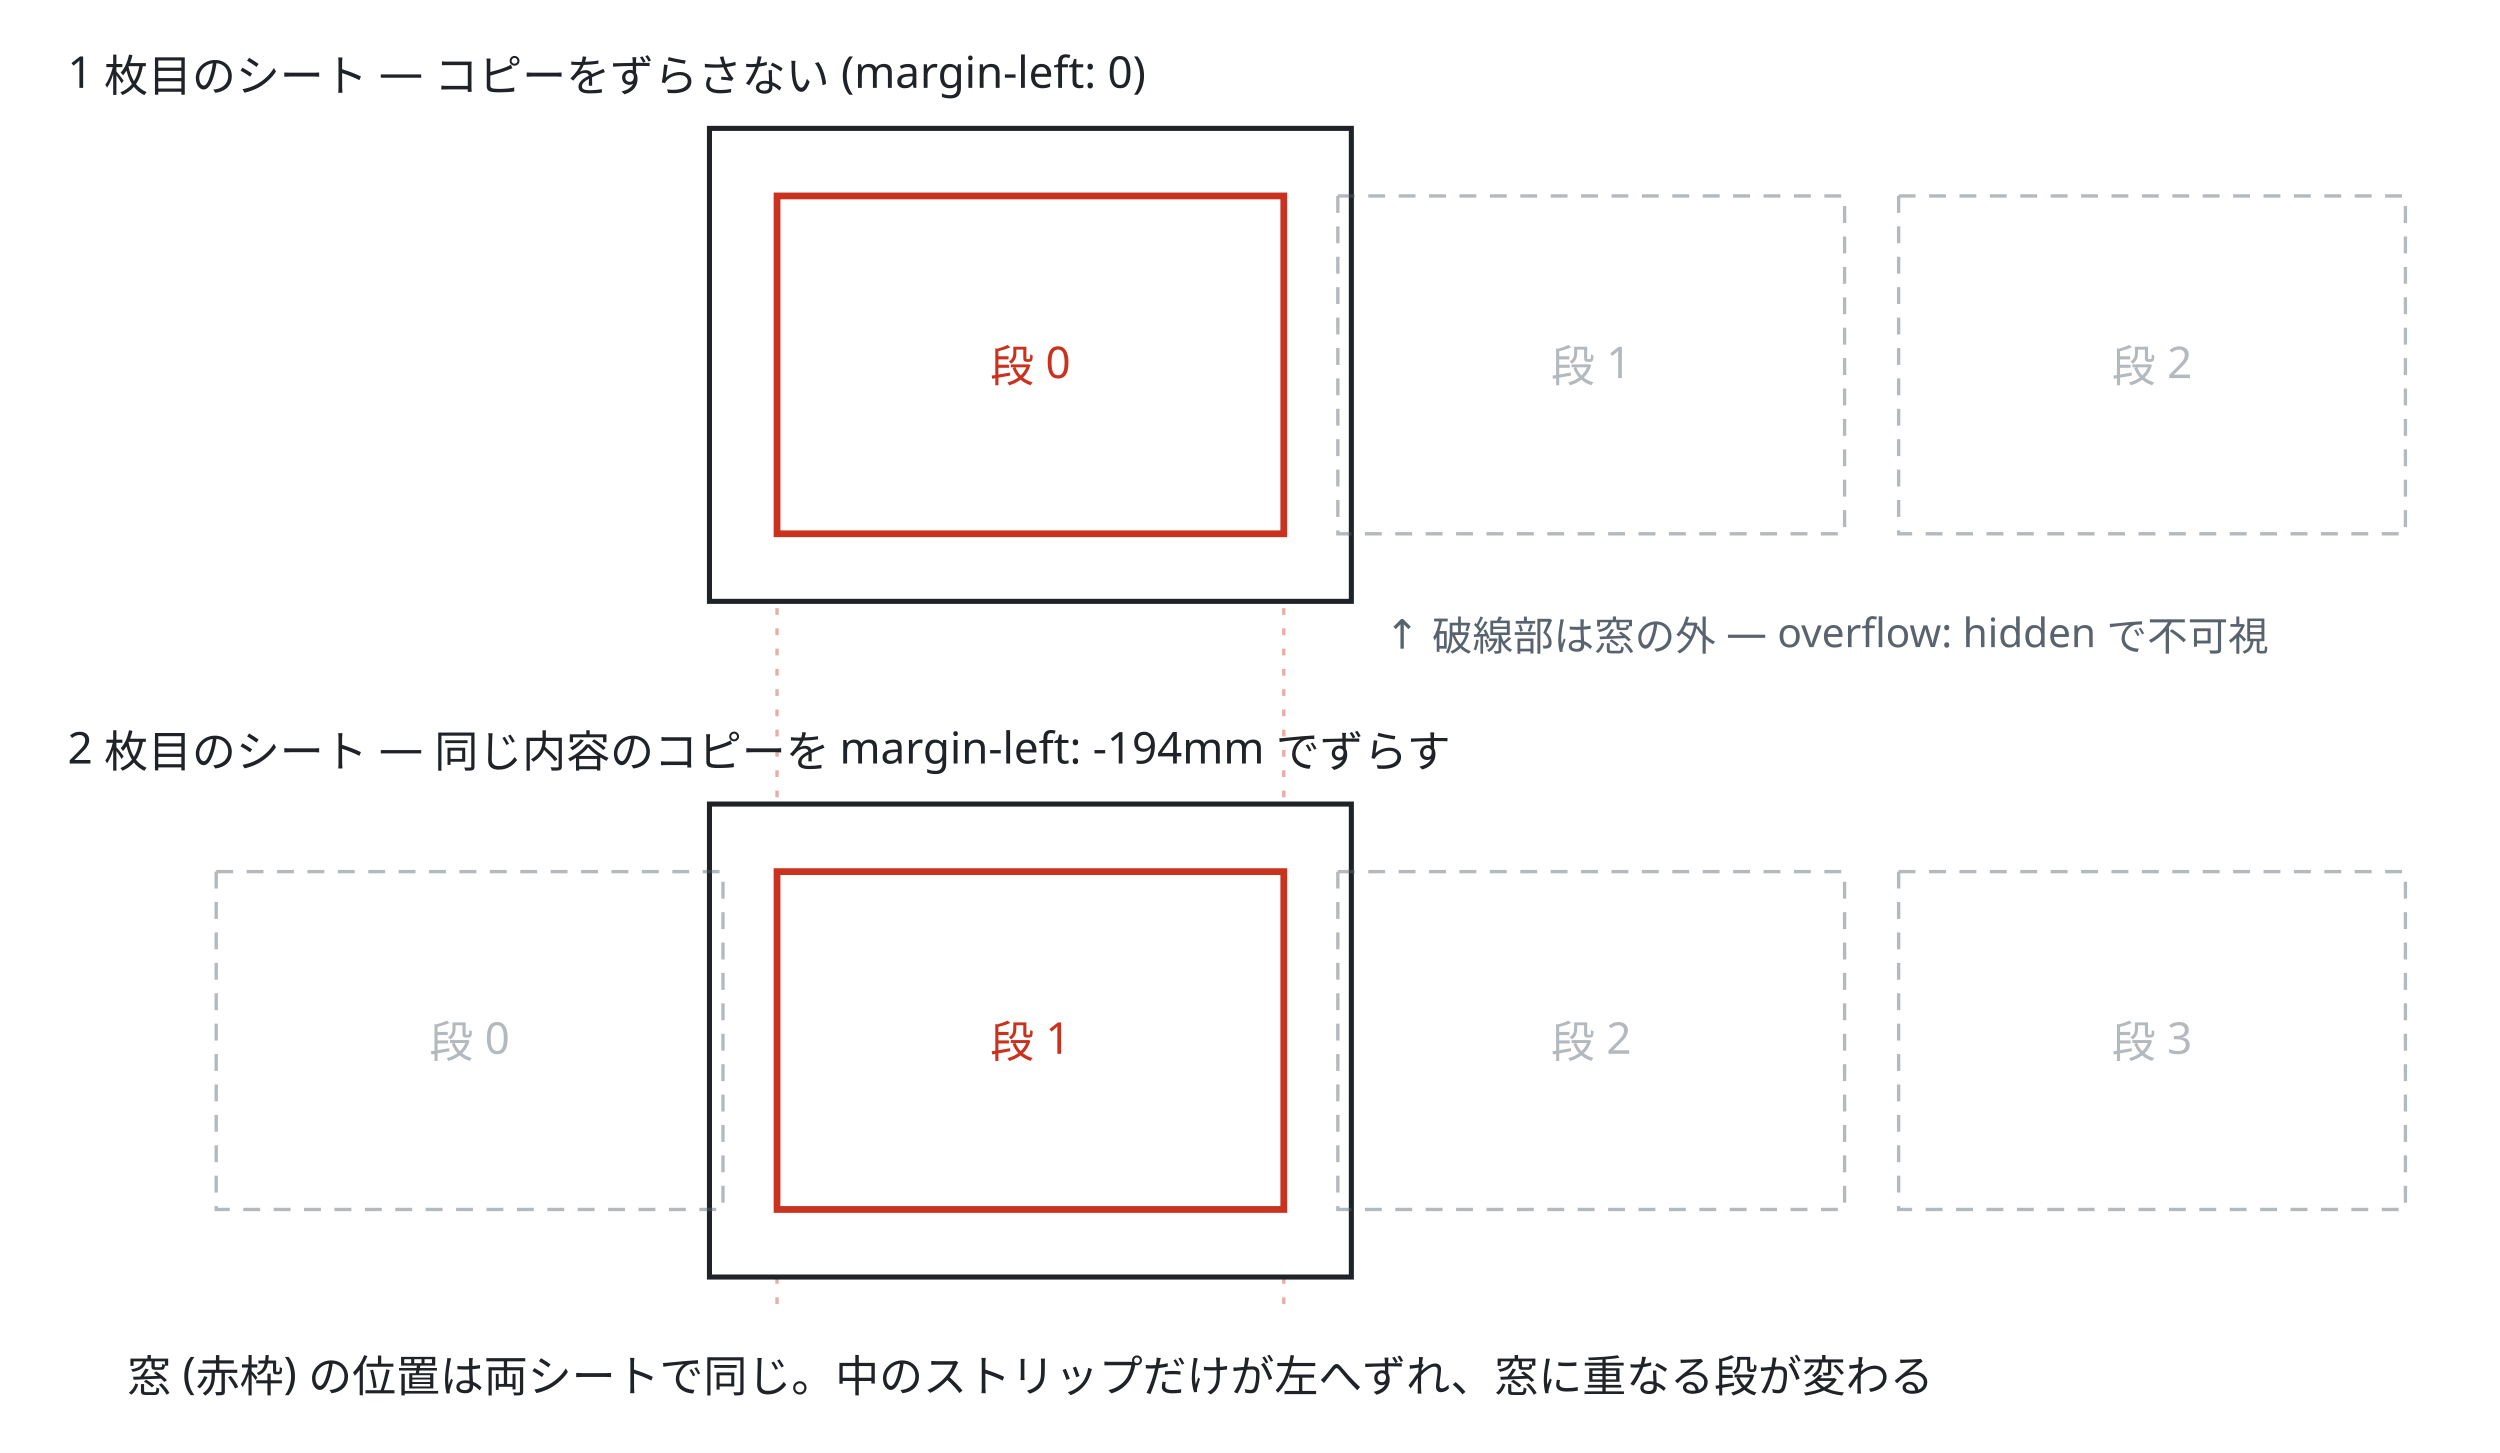
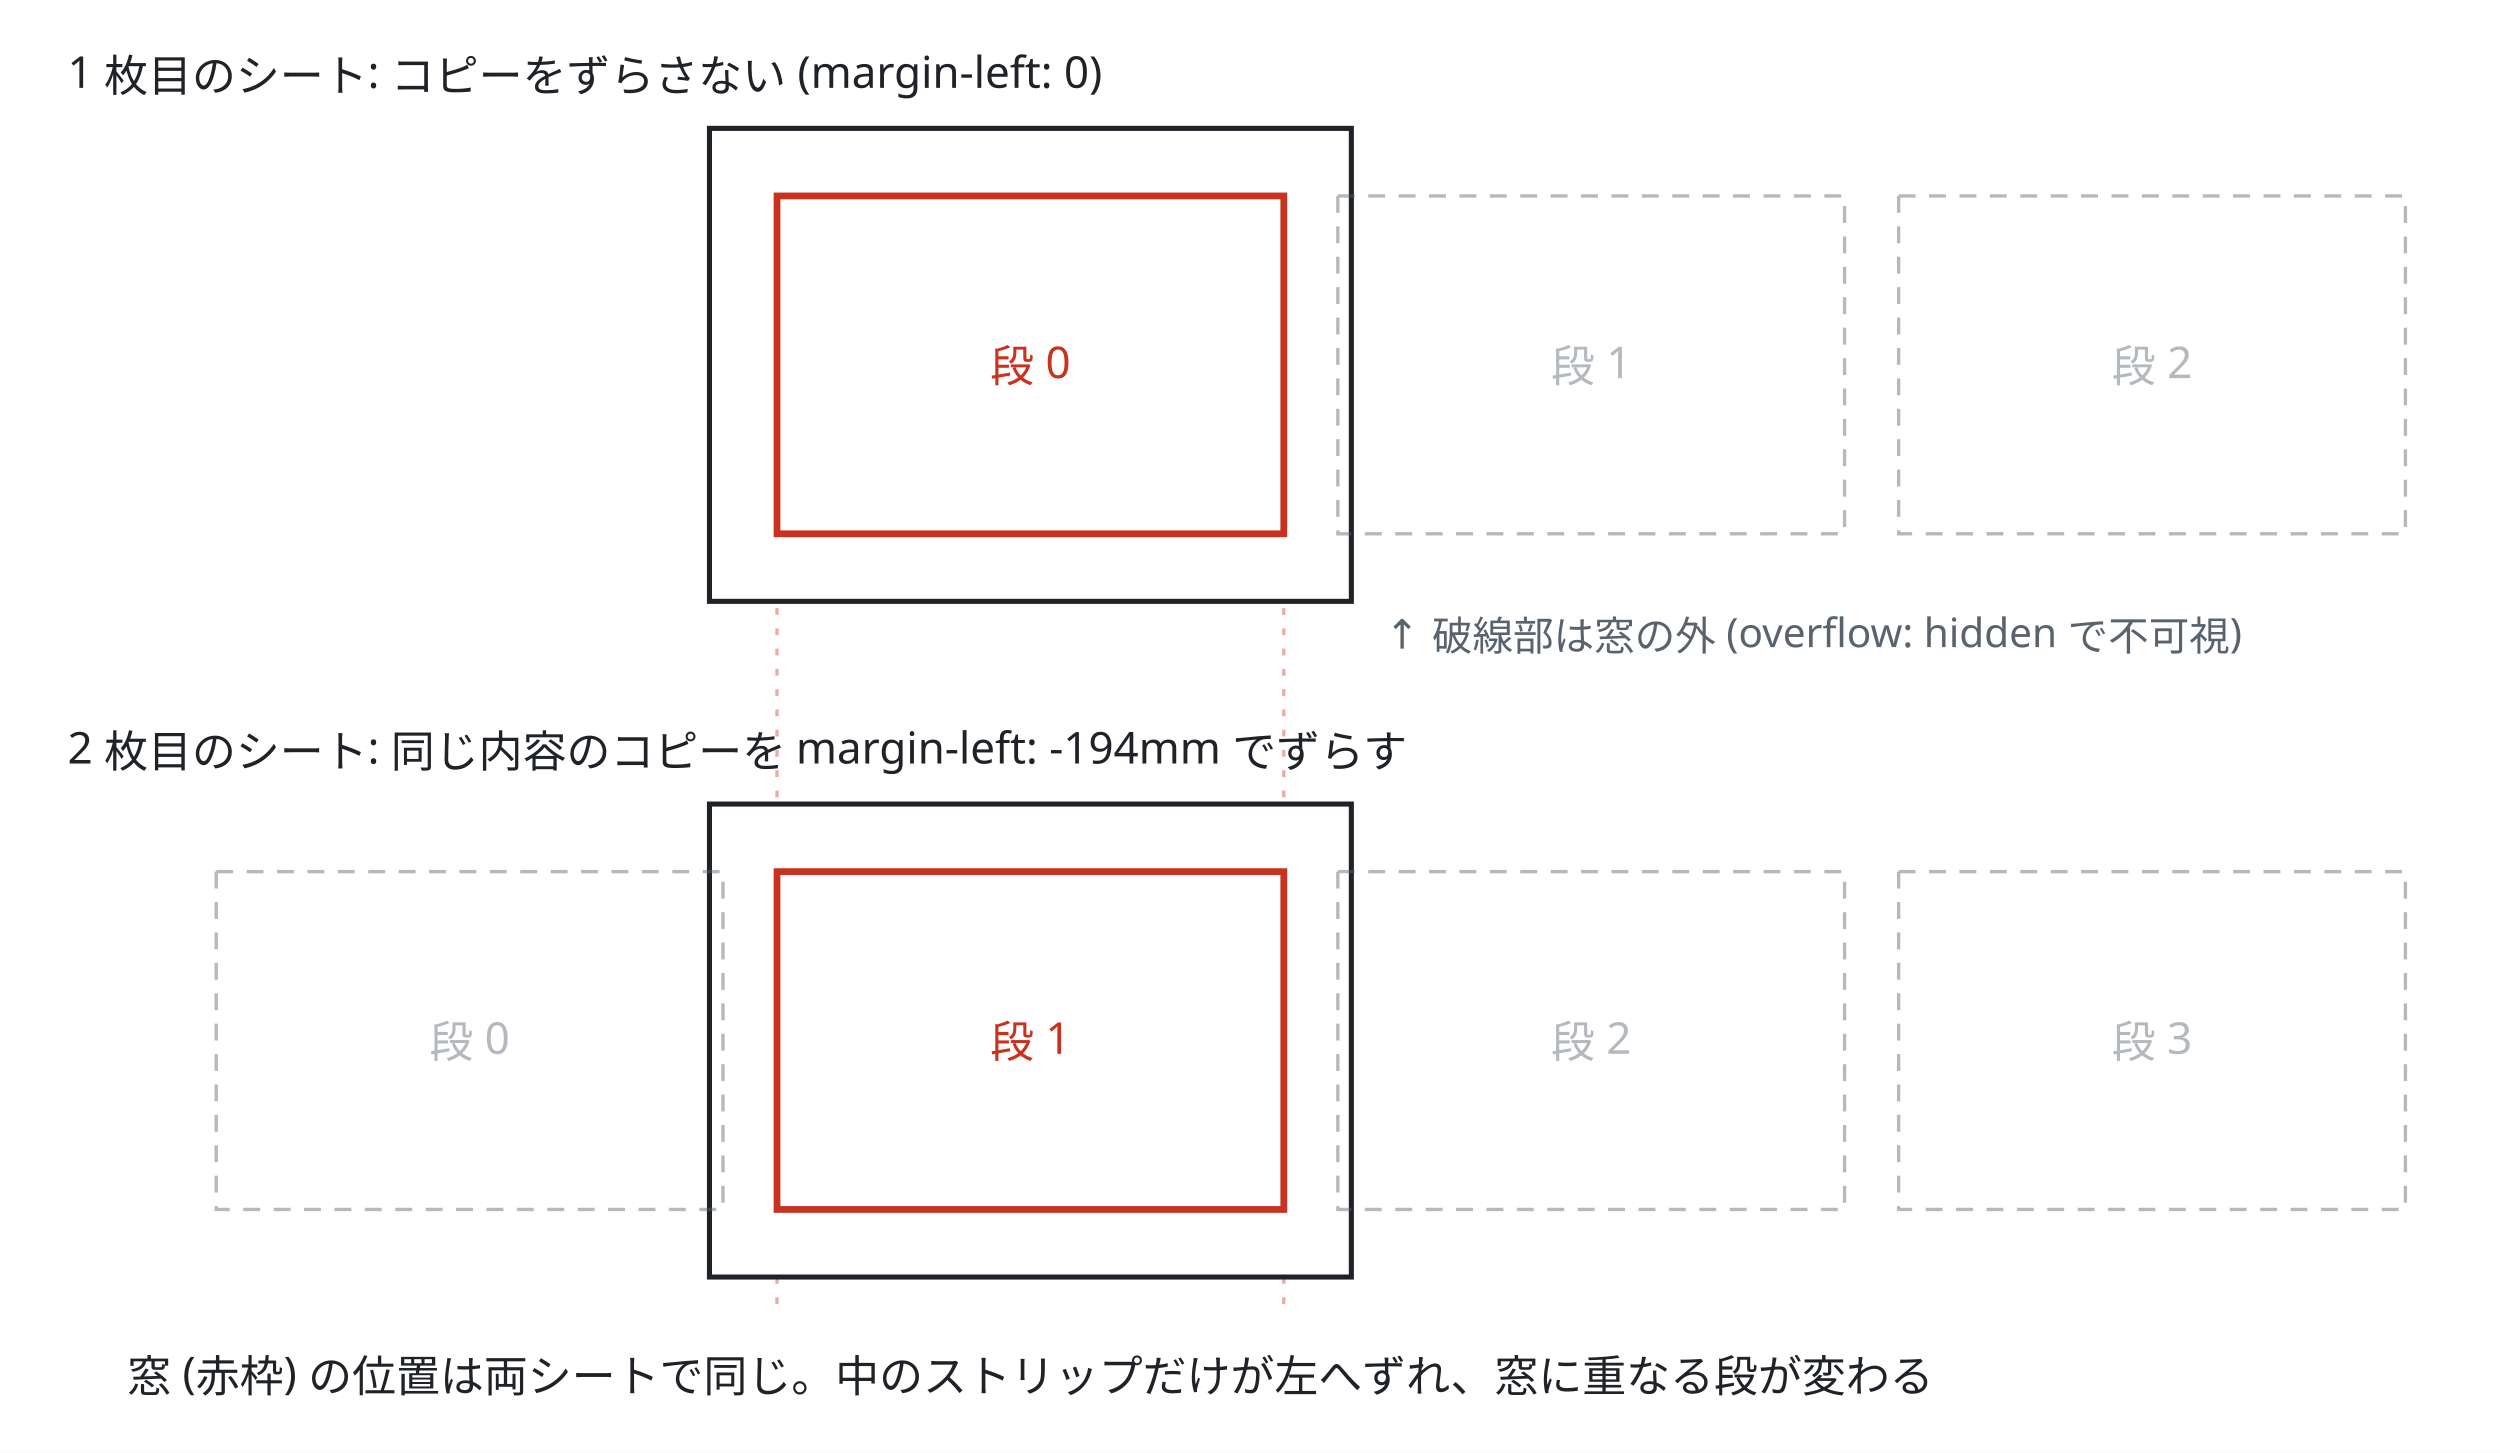
<svg xmlns="http://www.w3.org/2000/svg" viewBox="0 0 740 430" font-family="system-ui, sans-serif">
  <rect x="0" y="0" width="740" height="430" fill="#ffffff" />
  <line x1="230" y1="48" x2="230" y2="386" stroke="#c8321e" stroke-width="1" stroke-dasharray="2 4" opacity="0.4" />
  <line x1="380" y1="48" x2="380" y2="386" stroke="#c8321e" stroke-width="1" stroke-dasharray="2 4" opacity="0.4" />
-   <text x="20" y="26" font-size="13" fill="#1f2328">1 枚目のシート — コピーをずらさない (margin-left: 0)</text>
+   <text x="20" y="26" font-size="13" fill="#1f2328">1 枚目のシート: コピーをずらさない (margin-left: 0)</text>
  <rect x="210" y="38" width="190" height="140" fill="#ffffff" stroke="#1f2328" stroke-width="1.5" />
  <g opacity="0.45">
    <rect x="396" y="58" width="150" height="100" fill="none" stroke="#59636e" stroke-dasharray="5 4" />
    <text x="471" y="113" text-anchor="middle" font-size="13" fill="#59636e">段 1</text>
    <rect x="562" y="58" width="150" height="100" fill="none" stroke="#59636e" stroke-dasharray="5 4" />
    <text x="637" y="113" text-anchor="middle" font-size="13" fill="#59636e">段 2</text>
  </g>
  <rect x="230" y="58" width="150" height="100" fill="none" stroke="#c8321e" stroke-width="2" />
  <text x="305" y="113" text-anchor="middle" font-size="13" fill="#c8321e">段 0</text>
-   <text x="410" y="192" font-size="12" fill="#59636e">↑ 破線部は窓の外 — overflow: hidden で不可視</text>
-   <text x="20" y="226" font-size="13" fill="#1f2328">2 枚目のシート — 同じ内容のコピーを margin-left: -194mm でずらす</text>
+   <text x="410" y="192" font-size="12" fill="#59636e">↑ 破線部は窓の外 (overflow: hidden で不可視)</text>
+   <text x="20" y="226" font-size="13" fill="#1f2328">2 枚目のシート: 同じ内容のコピーを margin-left: -194mm でずらす</text>
  <rect x="210" y="238" width="190" height="140" fill="#ffffff" stroke="#1f2328" stroke-width="1.5" />
  <g opacity="0.45">
    <rect x="64" y="258" width="150" height="100" fill="none" stroke="#59636e" stroke-dasharray="5 4" />
    <text x="139" y="313" text-anchor="middle" font-size="13" fill="#59636e">段 0</text>
    <rect x="396" y="258" width="150" height="100" fill="none" stroke="#59636e" stroke-dasharray="5 4" />
    <text x="471" y="313" text-anchor="middle" font-size="13" fill="#59636e">段 2</text>
    <rect x="562" y="258" width="150" height="100" fill="none" stroke="#59636e" stroke-dasharray="5 4" />
    <text x="637" y="313" text-anchor="middle" font-size="13" fill="#59636e">段 3</text>
  </g>
  <rect x="230" y="258" width="150" height="100" fill="none" stroke="#c8321e" stroke-width="2" />
  <text x="305" y="313" text-anchor="middle" font-size="13" fill="#c8321e">段 1</text>
  <text x="305" y="412" text-anchor="middle" font-size="13" fill="#1f2328">窓 (赤枠) の位置は両シートで同じ。中のストリップだけが左へずれ、窓に重なる段が変わる</text>
</svg>
